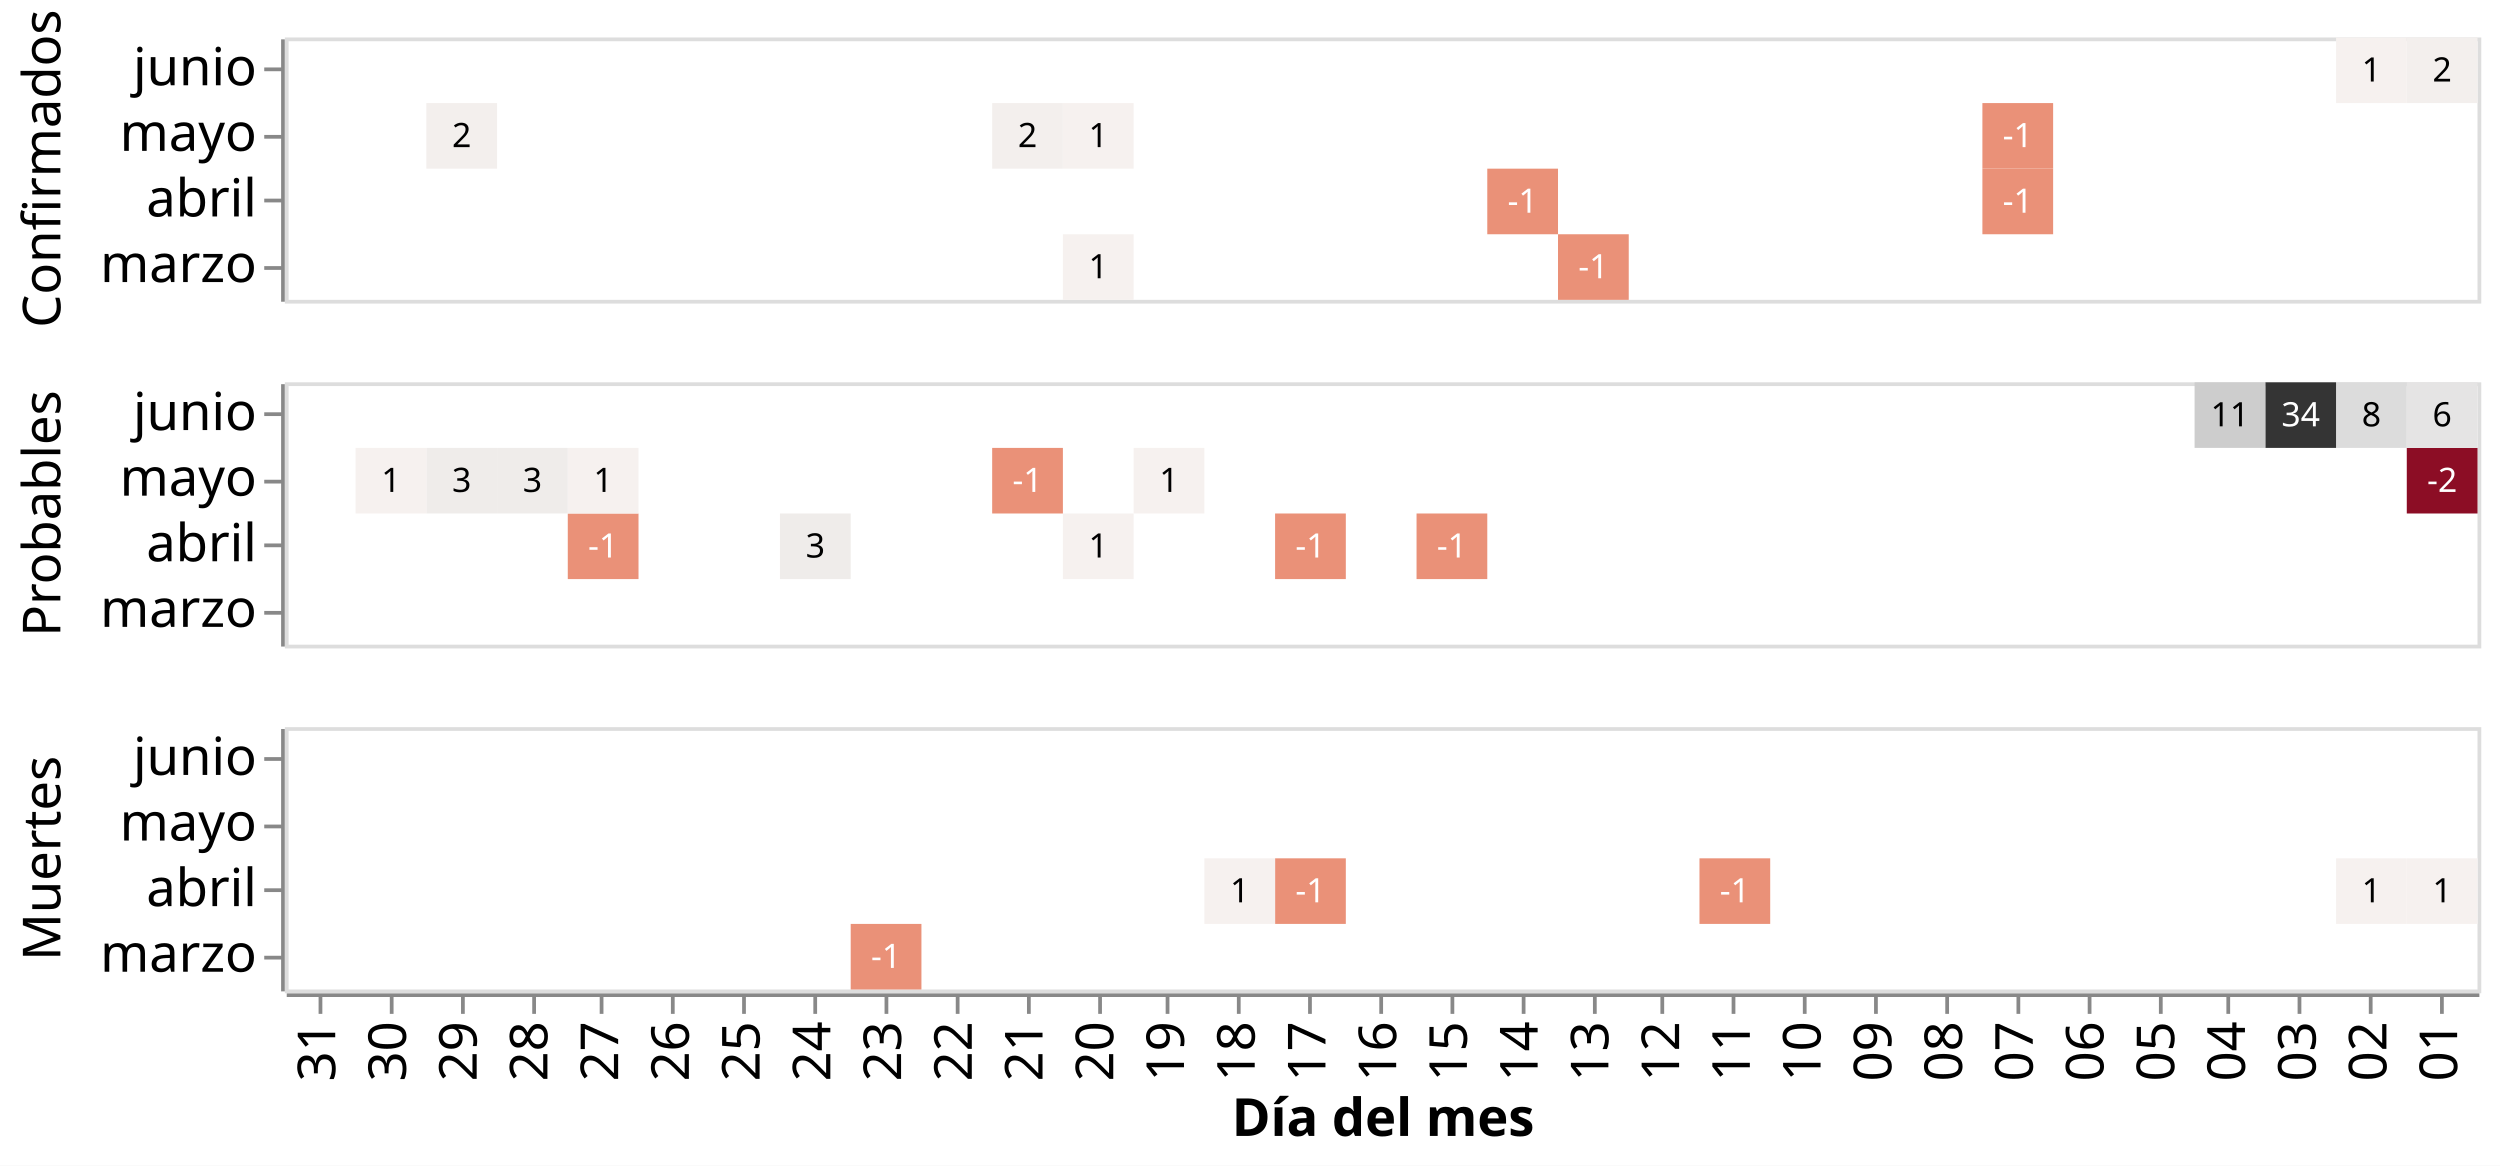
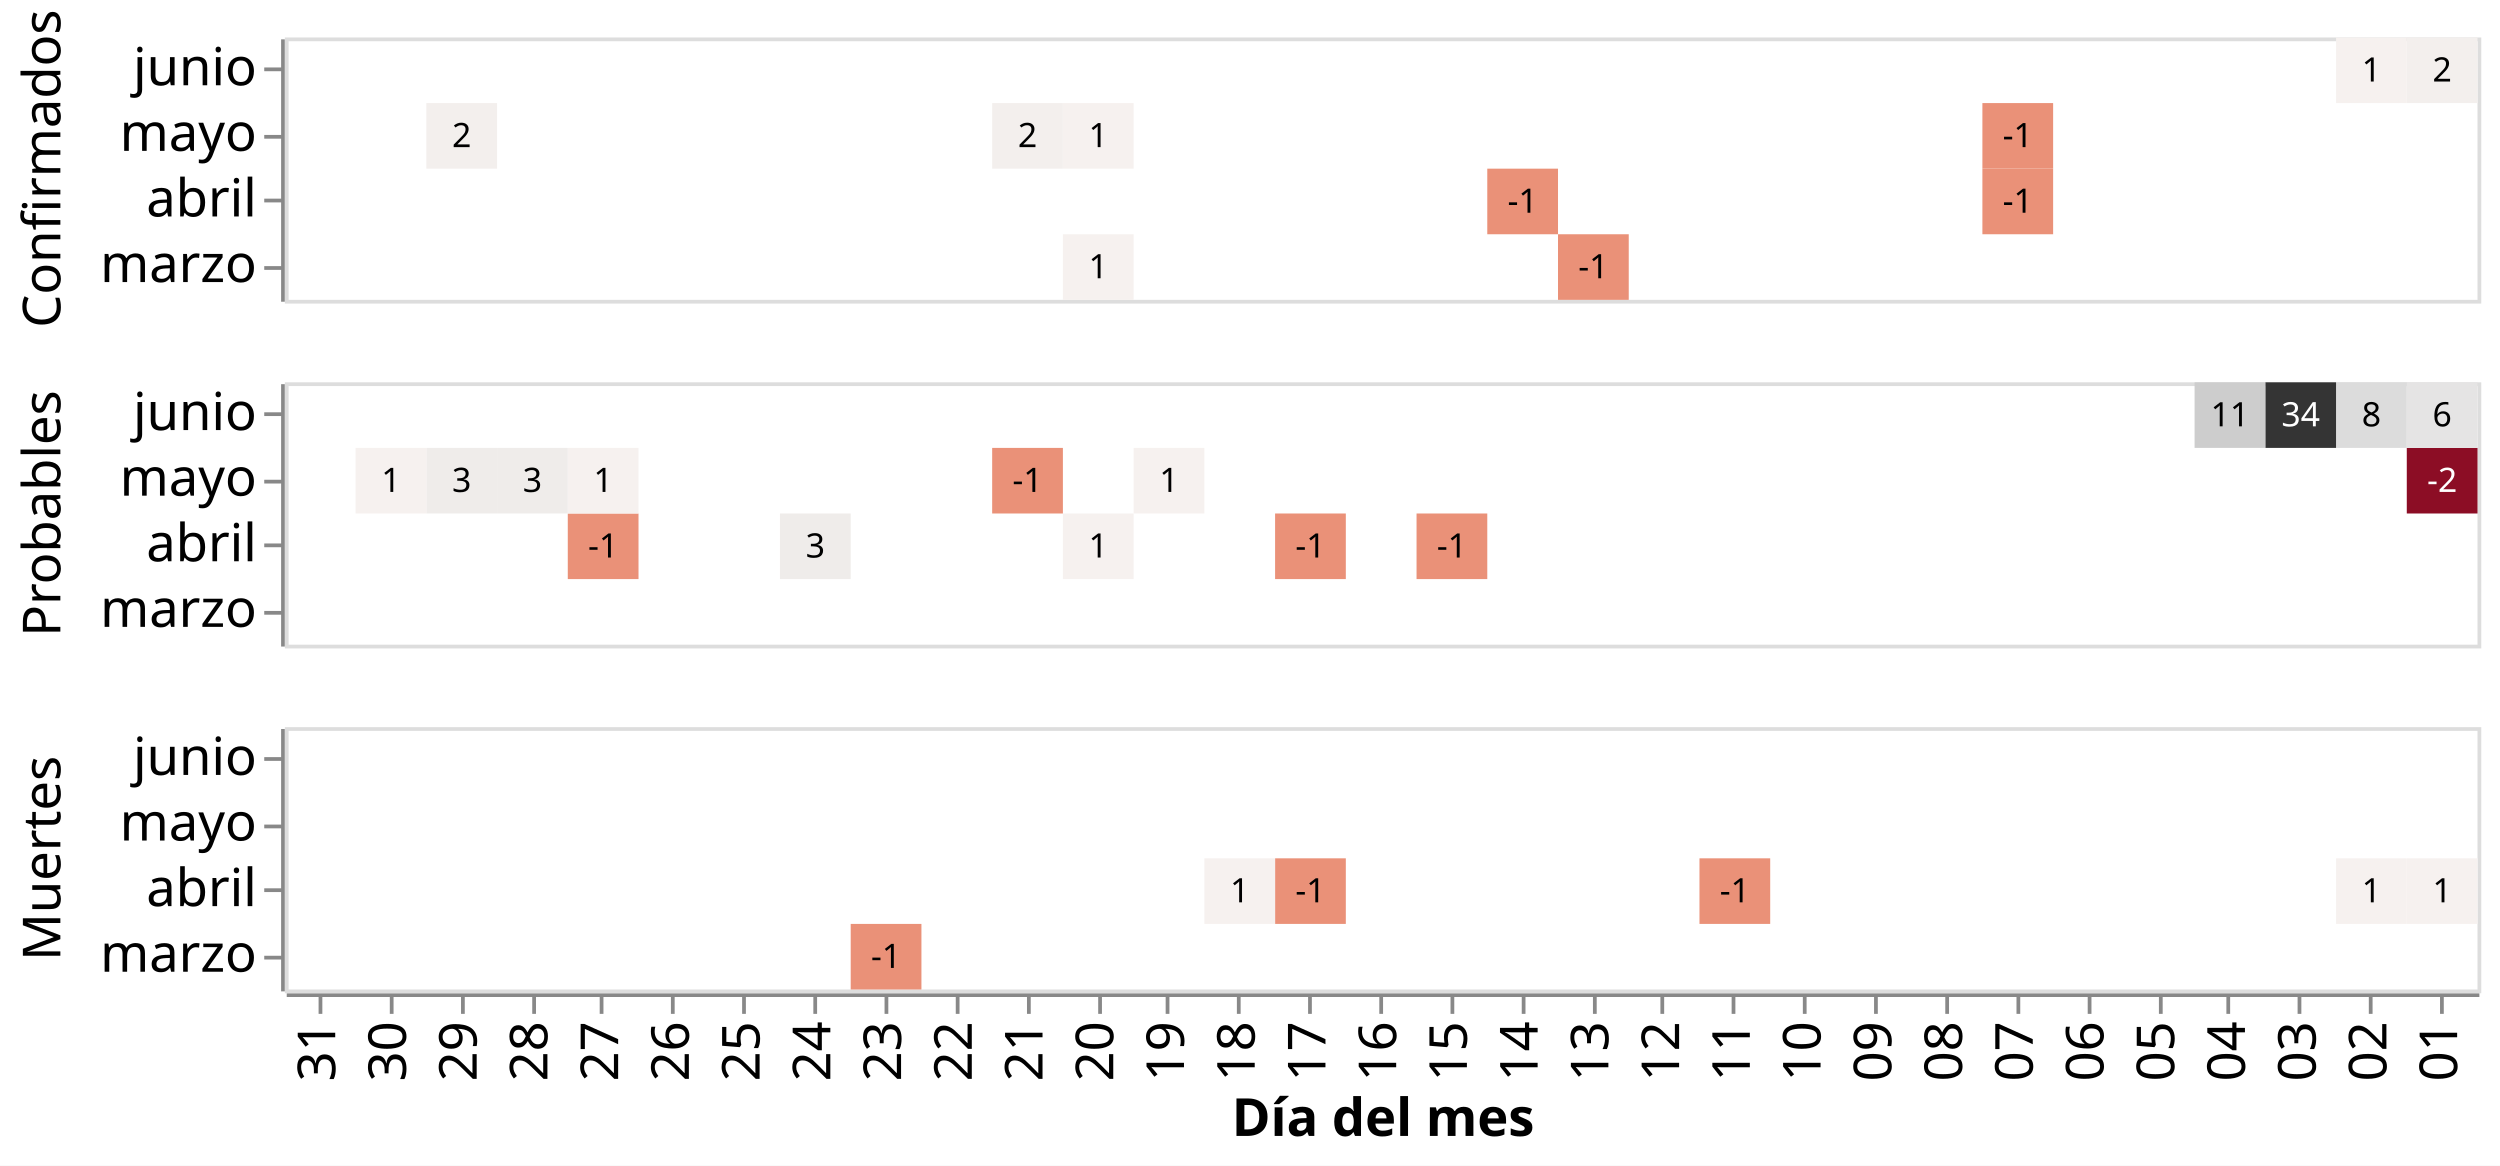
<svg xmlns="http://www.w3.org/2000/svg" class="marks" width="667" height="311" viewBox="0 0 667 311" version="1.1">
  <rect width="667" height="311" style="fill: white;" />
  <g transform="translate(76,10)">
    <g class="mark-group role-frame root">
      <g transform="translate(0,0)">
        <path class="background" d="M0,0h0v0h0Z" style="fill: none;" />
        <g>
          <g class="mark-group role-row-header row_header">
            <g transform="translate(-1,0)">
              <path class="background" d="M0,0h0v70h0Z" style="fill: none;" />
              <g>
                <g class="mark-group role-title">
                  <g transform="translate(-69.89648,35)">
                    <path class="background" d="M0,0h0v0h0Z" style="pointer-events: none; fill: none;" />
                    <g>
                      <g class="mark-text role-title-text" style="pointer-events: none;">
                        <text text-anchor="middle" transform="translate(0,0) rotate(-90) translate(0,11)" style="font-family: sans-serif; font-size: 14px; fill: #000; opacity: 1;">Confirmados</text>
                      </g>
                    </g>
                    <path class="foreground" d="" style="pointer-events: none; display: none; fill: none;" />
                  </g>
                </g>
                <g class="mark-group role-axis">
                  <g transform="translate(0.5,0.5)">
                    <path class="background" d="M0,0h0v0h0Z" style="pointer-events: none; fill: none;" />
                    <g>
                      <g class="mark-rule role-axis-tick" style="pointer-events: none;">
                        <line transform="translate(0,8)" x2="-5" y2="0" style="fill: none; stroke: #888; stroke-width: 1; opacity: 1;" />
                        <line transform="translate(0,26)" x2="-5" y2="0" style="fill: none; stroke: #888; stroke-width: 1; opacity: 1;" />
                        <line transform="translate(0,43)" x2="-5" y2="0" style="fill: none; stroke: #888; stroke-width: 1; opacity: 1;" />
                        <line transform="translate(0,61)" x2="-5" y2="0" style="fill: none; stroke: #888; stroke-width: 1; opacity: 1;" />
                      </g>
                      <g class="mark-text role-axis-label" style="pointer-events: none;">
                        <text text-anchor="end" transform="translate(-7,12.25)" style="font-family: sans-serif; font-size: 14px; fill: #000; opacity: 1;">junio</text>
                        <text text-anchor="end" transform="translate(-7,29.75)" style="font-family: sans-serif; font-size: 14px; fill: #000; opacity: 1;">mayo</text>
                        <text text-anchor="end" transform="translate(-7,47.25)" style="font-family: sans-serif; font-size: 14px; fill: #000; opacity: 1;">abril</text>
                        <text text-anchor="end" transform="translate(-7,64.75)" style="font-family: sans-serif; font-size: 14px; fill: #000; opacity: 1;">marzo</text>
                      </g>
                      <g class="mark-rule role-axis-domain" style="pointer-events: none;">
                        <line transform="translate(0,0)" x2="0" y2="70" style="fill: none; stroke: #888; stroke-width: 1; opacity: 1;" />
                      </g>
                    </g>
                    <path class="foreground" d="" style="pointer-events: none; display: none; fill: none;" />
                  </g>
                </g>
              </g>
              <path class="foreground" d="" style="display: none; fill: none;" />
            </g>
            <g transform="translate(-1,92)">
              <path class="background" d="M0,0h0v70h0Z" style="fill: none;" />
              <g>
                <g class="mark-group role-title">
                  <g transform="translate(-69.89648,35)">
                    <path class="background" d="M0,0h0v0h0Z" style="pointer-events: none; fill: none;" />
                    <g>
                      <g class="mark-text role-title-text" style="pointer-events: none;">
                        <text text-anchor="middle" transform="translate(0,0) rotate(-90) translate(0,11)" style="font-family: sans-serif; font-size: 14px; fill: #000; opacity: 1;">Probables</text>
                      </g>
                    </g>
                    <path class="foreground" d="" style="pointer-events: none; display: none; fill: none;" />
                  </g>
                </g>
                <g class="mark-group role-axis">
                  <g transform="translate(0.5,0.5)">
                    <path class="background" d="M0,0h0v0h0Z" style="pointer-events: none; fill: none;" />
                    <g>
                      <g class="mark-rule role-axis-tick" style="pointer-events: none;">
                        <line transform="translate(0,8)" x2="-5" y2="0" style="fill: none; stroke: #888; stroke-width: 1; opacity: 1;" />
                        <line transform="translate(0,26)" x2="-5" y2="0" style="fill: none; stroke: #888; stroke-width: 1; opacity: 1;" />
                        <line transform="translate(0,43)" x2="-5" y2="0" style="fill: none; stroke: #888; stroke-width: 1; opacity: 1;" />
                        <line transform="translate(0,61)" x2="-5" y2="0" style="fill: none; stroke: #888; stroke-width: 1; opacity: 1;" />
                      </g>
                      <g class="mark-text role-axis-label" style="pointer-events: none;">
                        <text text-anchor="end" transform="translate(-7,12.25)" style="font-family: sans-serif; font-size: 14px; fill: #000; opacity: 1;">junio</text>
                        <text text-anchor="end" transform="translate(-7,29.75)" style="font-family: sans-serif; font-size: 14px; fill: #000; opacity: 1;">mayo</text>
                        <text text-anchor="end" transform="translate(-7,47.25)" style="font-family: sans-serif; font-size: 14px; fill: #000; opacity: 1;">abril</text>
                        <text text-anchor="end" transform="translate(-7,64.75)" style="font-family: sans-serif; font-size: 14px; fill: #000; opacity: 1;">marzo</text>
                      </g>
                      <g class="mark-rule role-axis-domain" style="pointer-events: none;">
                        <line transform="translate(0,0)" x2="0" y2="70" style="fill: none; stroke: #888; stroke-width: 1; opacity: 1;" />
                      </g>
                    </g>
                    <path class="foreground" d="" style="pointer-events: none; display: none; fill: none;" />
                  </g>
                </g>
              </g>
              <path class="foreground" d="" style="display: none; fill: none;" />
            </g>
            <g transform="translate(-1,184)">
              <path class="background" d="M0,0h0v70h0Z" style="fill: none;" />
              <g>
                <g class="mark-group role-title">
                  <g transform="translate(-69.89648,35)">
                    <path class="background" d="M0,0h0v0h0Z" style="pointer-events: none; fill: none;" />
                    <g>
                      <g class="mark-text role-title-text" style="pointer-events: none;">
                        <text text-anchor="middle" transform="translate(0,0) rotate(-90) translate(0,11)" style="font-family: sans-serif; font-size: 14px; fill: #000; opacity: 1;">Muertes</text>
                      </g>
                    </g>
                    <path class="foreground" d="" style="pointer-events: none; display: none; fill: none;" />
                  </g>
                </g>
                <g class="mark-group role-axis">
                  <g transform="translate(0.5,0.5)">
                    <path class="background" d="M0,0h0v0h0Z" style="pointer-events: none; fill: none;" />
                    <g>
                      <g class="mark-rule role-axis-tick" style="pointer-events: none;">
                        <line transform="translate(0,8)" x2="-5" y2="0" style="fill: none; stroke: #888; stroke-width: 1; opacity: 1;" />
                        <line transform="translate(0,26)" x2="-5" y2="0" style="fill: none; stroke: #888; stroke-width: 1; opacity: 1;" />
                        <line transform="translate(0,43)" x2="-5" y2="0" style="fill: none; stroke: #888; stroke-width: 1; opacity: 1;" />
                        <line transform="translate(0,61)" x2="-5" y2="0" style="fill: none; stroke: #888; stroke-width: 1; opacity: 1;" />
                      </g>
                      <g class="mark-text role-axis-label" style="pointer-events: none;">
                        <text text-anchor="end" transform="translate(-7,12.25)" style="font-family: sans-serif; font-size: 14px; fill: #000; opacity: 1;">junio</text>
                        <text text-anchor="end" transform="translate(-7,29.75)" style="font-family: sans-serif; font-size: 14px; fill: #000; opacity: 1;">mayo</text>
                        <text text-anchor="end" transform="translate(-7,47.25)" style="font-family: sans-serif; font-size: 14px; fill: #000; opacity: 1;">abril</text>
                        <text text-anchor="end" transform="translate(-7,64.75)" style="font-family: sans-serif; font-size: 14px; fill: #000; opacity: 1;">marzo</text>
                      </g>
                      <g class="mark-rule role-axis-domain" style="pointer-events: none;">
                        <line transform="translate(0,0)" x2="0" y2="70" style="fill: none; stroke: #888; stroke-width: 1; opacity: 1;" />
                      </g>
                    </g>
                    <path class="foreground" d="" style="pointer-events: none; display: none; fill: none;" />
                  </g>
                </g>
              </g>
              <path class="foreground" d="" style="display: none; fill: none;" />
            </g>
          </g>
          <g class="mark-group role-column-footer column_footer">
            <g transform="translate(0,255)">
              <path class="background" d="M0,0h585v0h-585Z" style="fill: none;" />
              <g>
                <g class="mark-group role-axis">
                  <g transform="translate(0.5,0.5)">
                    <path class="background" d="M0,0h0v0h0Z" style="pointer-events: none; fill: none;" />
                    <g>
                      <g class="mark-rule role-axis-tick" style="pointer-events: none;">
                        <line transform="translate(9,0)" x2="0" y2="5" style="fill: none; stroke: #888; stroke-width: 1; opacity: 1;" />
                        <line transform="translate(28,0)" x2="0" y2="5" style="fill: none; stroke: #888; stroke-width: 1; opacity: 1;" />
                        <line transform="translate(47,0)" x2="0" y2="5" style="fill: none; stroke: #888; stroke-width: 1; opacity: 1;" />
                        <line transform="translate(66,0)" x2="0" y2="5" style="fill: none; stroke: #888; stroke-width: 1; opacity: 1;" />
                        <line transform="translate(84,0)" x2="0" y2="5" style="fill: none; stroke: #888; stroke-width: 1; opacity: 1;" />
                        <line transform="translate(103,0)" x2="0" y2="5" style="fill: none; stroke: #888; stroke-width: 1; opacity: 1;" />
                        <line transform="translate(122,0)" x2="0" y2="5" style="fill: none; stroke: #888; stroke-width: 1; opacity: 1;" />
                        <line transform="translate(141,0)" x2="0" y2="5" style="fill: none; stroke: #888; stroke-width: 1; opacity: 1;" />
                        <line transform="translate(160,0)" x2="0" y2="5" style="fill: none; stroke: #888; stroke-width: 1; opacity: 1;" />
                        <line transform="translate(179,0)" x2="0" y2="5" style="fill: none; stroke: #888; stroke-width: 1; opacity: 1;" />
                        <line transform="translate(198,0)" x2="0" y2="5" style="fill: none; stroke: #888; stroke-width: 1; opacity: 1;" />
                        <line transform="translate(217,0)" x2="0" y2="5" style="fill: none; stroke: #888; stroke-width: 1; opacity: 1;" />
                        <line transform="translate(235,0)" x2="0" y2="5" style="fill: none; stroke: #888; stroke-width: 1; opacity: 1;" />
                        <line transform="translate(254,0)" x2="0" y2="5" style="fill: none; stroke: #888; stroke-width: 1; opacity: 1;" />
                        <line transform="translate(273,0)" x2="0" y2="5" style="fill: none; stroke: #888; stroke-width: 1; opacity: 1;" />
                        <line transform="translate(292,0)" x2="0" y2="5" style="fill: none; stroke: #888; stroke-width: 1; opacity: 1;" />
                        <line transform="translate(311,0)" x2="0" y2="5" style="fill: none; stroke: #888; stroke-width: 1; opacity: 1;" />
                        <line transform="translate(330,0)" x2="0" y2="5" style="fill: none; stroke: #888; stroke-width: 1; opacity: 1;" />
                        <line transform="translate(349,0)" x2="0" y2="5" style="fill: none; stroke: #888; stroke-width: 1; opacity: 1;" />
                        <line transform="translate(367,0)" x2="0" y2="5" style="fill: none; stroke: #888; stroke-width: 1; opacity: 1;" />
                        <line transform="translate(386,0)" x2="0" y2="5" style="fill: none; stroke: #888; stroke-width: 1; opacity: 1;" />
                        <line transform="translate(405,0)" x2="0" y2="5" style="fill: none; stroke: #888; stroke-width: 1; opacity: 1;" />
                        <line transform="translate(424,0)" x2="0" y2="5" style="fill: none; stroke: #888; stroke-width: 1; opacity: 1;" />
                        <line transform="translate(443,0)" x2="0" y2="5" style="fill: none; stroke: #888; stroke-width: 1; opacity: 1;" />
                        <line transform="translate(462,0)" x2="0" y2="5" style="fill: none; stroke: #888; stroke-width: 1; opacity: 1;" />
                        <line transform="translate(481,0)" x2="0" y2="5" style="fill: none; stroke: #888; stroke-width: 1; opacity: 1;" />
                        <line transform="translate(500,0)" x2="0" y2="5" style="fill: none; stroke: #888; stroke-width: 1; opacity: 1;" />
                        <line transform="translate(518,0)" x2="0" y2="5" style="fill: none; stroke: #888; stroke-width: 1; opacity: 1;" />
                        <line transform="translate(537,0)" x2="0" y2="5" style="fill: none; stroke: #888; stroke-width: 1; opacity: 1;" />
                        <line transform="translate(556,0)" x2="0" y2="5" style="fill: none; stroke: #888; stroke-width: 1; opacity: 1;" />
                        <line transform="translate(575,0)" x2="0" y2="5" style="fill: none; stroke: #888; stroke-width: 1; opacity: 1;" />
                      </g>
                      <g class="mark-text role-axis-label" style="pointer-events: none;">
                        <text text-anchor="end" transform="translate(8.935484,7) rotate(270) translate(0,4)" style="font-family: sans-serif; font-size: 14px; fill: #000; opacity: 1;">31</text>
                        <text text-anchor="end" transform="translate(27.80645,7) rotate(270) translate(0,4)" style="font-family: sans-serif; font-size: 14px; fill: #000; opacity: 1;">30</text>
                        <text text-anchor="end" transform="translate(46.67742,7) rotate(270) translate(0,4)" style="font-family: sans-serif; font-size: 14px; fill: #000; opacity: 1;">29</text>
                        <text text-anchor="end" transform="translate(65.54839,7) rotate(270) translate(0,4)" style="font-family: sans-serif; font-size: 14px; fill: #000; opacity: 1;">28</text>
                        <text text-anchor="end" transform="translate(84.41935,7) rotate(270) translate(0,4)" style="font-family: sans-serif; font-size: 14px; fill: #000; opacity: 1;">27</text>
                        <text text-anchor="end" transform="translate(103.2903,7) rotate(270) translate(0,4)" style="font-family: sans-serif; font-size: 14px; fill: #000; opacity: 1;">26</text>
                        <text text-anchor="end" transform="translate(122.1613,7) rotate(270) translate(0,4)" style="font-family: sans-serif; font-size: 14px; fill: #000; opacity: 1;">25</text>
                        <text text-anchor="end" transform="translate(141.0323,7) rotate(270) translate(0,4)" style="font-family: sans-serif; font-size: 14px; fill: #000; opacity: 1;">24</text>
                        <text text-anchor="end" transform="translate(159.9032,7) rotate(270) translate(0,4)" style="font-family: sans-serif; font-size: 14px; fill: #000; opacity: 1;">23</text>
                        <text text-anchor="end" transform="translate(178.7742,7) rotate(270) translate(0,4)" style="font-family: sans-serif; font-size: 14px; fill: #000; opacity: 1;">22</text>
                        <text text-anchor="end" transform="translate(197.6452,7) rotate(270) translate(0,4)" style="font-family: sans-serif; font-size: 14px; fill: #000; opacity: 1;">21</text>
                        <text text-anchor="end" transform="translate(216.5161,7) rotate(270) translate(0,4)" style="font-family: sans-serif; font-size: 14px; fill: #000; opacity: 1;">20</text>
                        <text text-anchor="end" transform="translate(235.3871,7) rotate(270) translate(0,4)" style="font-family: sans-serif; font-size: 14px; fill: #000; opacity: 1;">19</text>
                        <text text-anchor="end" transform="translate(254.2581,7) rotate(270) translate(0,4)" style="font-family: sans-serif; font-size: 14px; fill: #000; opacity: 1;">18</text>
                        <text text-anchor="end" transform="translate(273.129,7) rotate(270) translate(0,4)" style="font-family: sans-serif; font-size: 14px; fill: #000; opacity: 1;">17</text>
                        <text text-anchor="end" transform="translate(292,7) rotate(270) translate(0,4)" style="font-family: sans-serif; font-size: 14px; fill: #000; opacity: 1;">16</text>
                        <text text-anchor="end" transform="translate(310.871,7) rotate(270) translate(0,4)" style="font-family: sans-serif; font-size: 14px; fill: #000; opacity: 1;">15</text>
                        <text text-anchor="end" transform="translate(329.7419,7) rotate(270) translate(0,4)" style="font-family: sans-serif; font-size: 14px; fill: #000; opacity: 1;">14</text>
                        <text text-anchor="end" transform="translate(348.6129,7) rotate(270) translate(0,4)" style="font-family: sans-serif; font-size: 14px; fill: #000; opacity: 1;">13</text>
                        <text text-anchor="end" transform="translate(367.4839,7) rotate(270) translate(0,4)" style="font-family: sans-serif; font-size: 14px; fill: #000; opacity: 1;">12</text>
                        <text text-anchor="end" transform="translate(386.3548,7) rotate(270) translate(0,4)" style="font-family: sans-serif; font-size: 14px; fill: #000; opacity: 1;">11</text>
                        <text text-anchor="end" transform="translate(405.2258,7) rotate(270) translate(0,4)" style="font-family: sans-serif; font-size: 14px; fill: #000; opacity: 1;">10</text>
                        <text text-anchor="end" transform="translate(424.0968,7) rotate(270) translate(0,4)" style="font-family: sans-serif; font-size: 14px; fill: #000; opacity: 1;">09</text>
                        <text text-anchor="end" transform="translate(442.9677,7) rotate(270) translate(0,4)" style="font-family: sans-serif; font-size: 14px; fill: #000; opacity: 1;">08</text>
                        <text text-anchor="end" transform="translate(461.8387,7) rotate(270) translate(0,4)" style="font-family: sans-serif; font-size: 14px; fill: #000; opacity: 1;">07</text>
                        <text text-anchor="end" transform="translate(480.7097,7) rotate(270) translate(0,4)" style="font-family: sans-serif; font-size: 14px; fill: #000; opacity: 1;">06</text>
                        <text text-anchor="end" transform="translate(499.5806,7) rotate(270) translate(0,4)" style="font-family: sans-serif; font-size: 14px; fill: #000; opacity: 1;">05</text>
                        <text text-anchor="end" transform="translate(518.4516,7) rotate(270) translate(0,4)" style="font-family: sans-serif; font-size: 14px; fill: #000; opacity: 1;">04</text>
                        <text text-anchor="end" transform="translate(537.3226,7) rotate(270) translate(0,4)" style="font-family: sans-serif; font-size: 14px; fill: #000; opacity: 1;">03</text>
                        <text text-anchor="end" transform="translate(556.1935,7) rotate(270) translate(0,4)" style="font-family: sans-serif; font-size: 14px; fill: #000; opacity: 1;">02</text>
                        <text text-anchor="end" transform="translate(575.0645,7) rotate(270) translate(0,4)" style="font-family: sans-serif; font-size: 14px; fill: #000; opacity: 1;">01</text>
                      </g>
                      <g class="mark-rule role-axis-domain" style="pointer-events: none;">
                        <line transform="translate(0,0)" x2="585" y2="0" style="fill: none; stroke: #888; stroke-width: 1; opacity: 1;" />
                      </g>
                      <g class="mark-text role-axis-title" style="pointer-events: none;">
                        <text text-anchor="middle" transform="translate(292.5,37.57227)" style="font-family: sans-serif; font-size: 14px; font-weight: bold; fill: #000; opacity: 1;">Día del mes</text>
                      </g>
                    </g>
                    <path class="foreground" d="" style="pointer-events: none; display: none; fill: none;" />
                  </g>
                </g>
              </g>
              <path class="foreground" d="" style="display: none; fill: none;" />
            </g>
          </g>
          <g class="mark-group role-scope cell">
            <g transform="translate(0,0)">
              <path class="background" d="M0.5,0.5h585v70h-585Z" style="fill: none; stroke: #ddd;" />
              <g>
                <g class="mark-rect role-mark child_layer_0_marks">
                  <path d="M339.677,52.5h18.871v17.5h-18.871Z" style="fill: rgb(234, 145, 120);" />
                  <path d="M207.581,52.5h18.871v17.5h-18.871Z" style="fill: rgb(246, 241, 239);" />
                  <path d="M452.903,35h18.871v17.5h-18.871Z" style="fill: rgb(234, 145, 120);" />
                  <path d="M320.806,35h18.871v17.5h-18.871Z" style="fill: rgb(234, 145, 120);" />
                  <path d="M452.903,17.5h18.871v17.5h-18.871Z" style="fill: rgb(234, 145, 120);" />
                  <path d="M207.581,17.5h18.871v17.5h-18.871Z" style="fill: rgb(246, 241, 239);" />
                  <path d="M188.71,17.5h18.871v17.5h-18.871Z" style="fill: rgb(243, 239, 237);" />
                  <path d="M37.742,17.5h18.871v17.5h-18.871Z" style="fill: rgb(243, 239, 237);" />
                  <path d="M566.129,0h18.871v17.5h-18.871Z" style="fill: rgb(243, 239, 237);" />
                  <path d="M547.258,0h18.871v17.5h-18.871Z" style="fill: rgb(246, 241, 239);" />
                </g>
                <g class="mark-text role-mark child_layer_1_marks">
-                   <text text-anchor="middle" transform="translate(349.1129,64.25)" style="font-family: sans-serif; font-size: 9px; fill: white;">-1</text>
+                   <text text-anchor="middle" transform="translate(349.1129,64.25)" style="font-family: sans-serif; font-size: 9px; fill: black;">-1</text>
                  <text text-anchor="middle" transform="translate(217.0161,64.25)" style="font-family: sans-serif; font-size: 9px; fill: black;">1</text>
-                   <text text-anchor="middle" transform="translate(462.3387,46.75)" style="font-family: sans-serif; font-size: 9px; fill: white;">-1</text>
-                   <text text-anchor="middle" transform="translate(330.2419,46.75)" style="font-family: sans-serif; font-size: 9px; fill: white;">-1</text>
-                   <text text-anchor="middle" transform="translate(462.3387,29.25)" style="font-family: sans-serif; font-size: 9px; fill: white;">-1</text>
+                   <text text-anchor="middle" transform="translate(462.3387,46.75)" style="font-family: sans-serif; font-size: 9px; fill: black;">-1</text>
+                   <text text-anchor="middle" transform="translate(330.2419,46.75)" style="font-family: sans-serif; font-size: 9px; fill: black;">-1</text>
+                   <text text-anchor="middle" transform="translate(462.3387,29.25)" style="font-family: sans-serif; font-size: 9px; fill: black;">-1</text>
                  <text text-anchor="middle" transform="translate(217.0161,29.25)" style="font-family: sans-serif; font-size: 9px; fill: black;">1</text>
                  <text text-anchor="middle" transform="translate(198.1452,29.25)" style="font-family: sans-serif; font-size: 9px; fill: black;">2</text>
                  <text text-anchor="middle" transform="translate(47.17742,29.25)" style="font-family: sans-serif; font-size: 9px; fill: black;">2</text>
                  <text text-anchor="middle" transform="translate(575.5645,11.75)" style="font-family: sans-serif; font-size: 9px; fill: black;">2</text>
                  <text text-anchor="middle" transform="translate(556.6935,11.75)" style="font-family: sans-serif; font-size: 9px; fill: black;">1</text>
                </g>
              </g>
              <path class="foreground" d="" style="display: none; fill: none;" />
            </g>
            <g transform="translate(0,92)">
              <path class="background" d="M0.5,0.5h585v70h-585Z" style="fill: none; stroke: #ddd;" />
              <g>
                <g class="mark-rect role-mark child_layer_0_marks">
                  <path d="M301.935,35h18.871v17.5h-18.871Z" style="fill: rgb(234, 145, 120);" />
                  <path d="M264.194,35h18.871v17.5h-18.871Z" style="fill: rgb(234, 145, 120);" />
                  <path d="M207.581,35h18.871v17.5h-18.871Z" style="fill: rgb(246, 241, 239);" />
                  <path d="M132.097,35h18.871v17.5h-18.871Z" style="fill: rgb(239, 236, 234);" />
                  <path d="M75.484,35h18.871v17.5h-18.871Z" style="fill: rgb(234, 145, 120);" />
                  <path d="M566.129,17.5h18.871v17.5h-18.871Z" style="fill: rgb(140, 13, 37);" />
                  <path d="M226.452,17.5h18.871v17.5h-18.871Z" style="fill: rgb(246, 241, 239);" />
                  <path d="M188.71,17.5h18.871v17.5h-18.871Z" style="fill: rgb(234, 145, 120);" />
                  <path d="M75.484,17.5h18.871v17.5h-18.871Z" style="fill: rgb(246, 241, 239);" />
                  <path d="M56.613,17.5h18.871v17.5h-18.871Z" style="fill: rgb(239, 236, 234);" />
                  <path d="M37.742,17.5h18.871v17.5h-18.871Z" style="fill: rgb(239, 236, 234);" />
                  <path d="M18.871,17.5h18.871v17.5h-18.871Z" style="fill: rgb(246, 241, 239);" />
                  <path d="M566.129,0h18.871v17.5h-18.871Z" style="fill: rgb(229, 228, 228);" />
                  <path d="M547.258,0h18.871v17.5h-18.871Z" style="fill: rgb(220, 220, 220);" />
                  <path d="M528.387,0h18.871v17.5h-18.871Z" style="fill: rgb(52, 52, 52);" />
                  <path d="M509.516,0h18.871v17.5h-18.871Z" style="fill: rgb(205, 205, 205);" />
                </g>
                <g class="mark-text role-mark child_layer_1_marks">
-                   <text text-anchor="middle" transform="translate(311.371,46.75)" style="font-family: sans-serif; font-size: 9px; fill: white;">-1</text>
-                   <text text-anchor="middle" transform="translate(273.629,46.75)" style="font-family: sans-serif; font-size: 9px; fill: white;">-1</text>
+                   <text text-anchor="middle" transform="translate(311.371,46.75)" style="font-family: sans-serif; font-size: 9px; fill: black;">-1</text>
+                   <text text-anchor="middle" transform="translate(273.629,46.75)" style="font-family: sans-serif; font-size: 9px; fill: black;">-1</text>
                  <text text-anchor="middle" transform="translate(217.0161,46.75)" style="font-family: sans-serif; font-size: 9px; fill: black;">1</text>
                  <text text-anchor="middle" transform="translate(141.5323,46.75)" style="font-family: sans-serif; font-size: 9px; fill: black;">3</text>
-                   <text text-anchor="middle" transform="translate(84.91935,46.75)" style="font-family: sans-serif; font-size: 9px; fill: white;">-1</text>
+                   <text text-anchor="middle" transform="translate(84.91935,46.75)" style="font-family: sans-serif; font-size: 9px; fill: black;">-1</text>
                  <text text-anchor="middle" transform="translate(575.5645,29.25)" style="font-family: sans-serif; font-size: 9px; fill: white;">-2</text>
                  <text text-anchor="middle" transform="translate(235.8871,29.25)" style="font-family: sans-serif; font-size: 9px; fill: black;">1</text>
-                   <text text-anchor="middle" transform="translate(198.1452,29.25)" style="font-family: sans-serif; font-size: 9px; fill: white;">-1</text>
+                   <text text-anchor="middle" transform="translate(198.1452,29.25)" style="font-family: sans-serif; font-size: 9px; fill: black;">-1</text>
                  <text text-anchor="middle" transform="translate(84.91935,29.25)" style="font-family: sans-serif; font-size: 9px; fill: black;">1</text>
                  <text text-anchor="middle" transform="translate(66.04839,29.25)" style="font-family: sans-serif; font-size: 9px; fill: black;">3</text>
                  <text text-anchor="middle" transform="translate(47.17742,29.25)" style="font-family: sans-serif; font-size: 9px; fill: black;">3</text>
                  <text text-anchor="middle" transform="translate(28.30645,29.25)" style="font-family: sans-serif; font-size: 9px; fill: black;">1</text>
                  <text text-anchor="middle" transform="translate(575.5645,11.75)" style="font-family: sans-serif; font-size: 9px; fill: black;">6</text>
                  <text text-anchor="middle" transform="translate(556.6935,11.75)" style="font-family: sans-serif; font-size: 9px; fill: black;">8</text>
                  <text text-anchor="middle" transform="translate(537.8226,11.75)" style="font-family: sans-serif; font-size: 9px; fill: white;">34</text>
                  <text text-anchor="middle" transform="translate(518.9516,11.75)" style="font-family: sans-serif; font-size: 9px; fill: black;">11</text>
                </g>
              </g>
              <path class="foreground" d="" style="display: none; fill: none;" />
            </g>
            <g transform="translate(0,184)">
              <path class="background" d="M0.5,0.5h585v70h-585Z" style="fill: none; stroke: #ddd;" />
              <g>
                <g class="mark-rect role-mark child_layer_0_marks">
                  <path d="M150.968,52.5h18.871v17.5h-18.871Z" style="fill: rgb(234, 145, 120);" />
                  <path d="M566.129,35h18.871v17.5h-18.871Z" style="fill: rgb(246, 241, 239);" />
                  <path d="M547.258,35h18.871v17.5h-18.871Z" style="fill: rgb(246, 241, 239);" />
                  <path d="M377.419,35h18.871v17.5h-18.871Z" style="fill: rgb(234, 145, 120);" />
                  <path d="M264.194,35h18.871v17.5h-18.871Z" style="fill: rgb(234, 145, 120);" />
                  <path d="M245.323,35h18.871v17.5h-18.871Z" style="fill: rgb(246, 241, 239);" />
                </g>
                <g class="mark-text role-mark child_layer_1_marks">
-                   <text text-anchor="middle" transform="translate(160.4032,64.25)" style="font-family: sans-serif; font-size: 9px; fill: white;">-1</text>
+                   <text text-anchor="middle" transform="translate(160.4032,64.25)" style="font-family: sans-serif; font-size: 9px; fill: black;">-1</text>
                  <text text-anchor="middle" transform="translate(575.5645,46.75)" style="font-family: sans-serif; font-size: 9px; fill: black;">1</text>
                  <text text-anchor="middle" transform="translate(556.6935,46.75)" style="font-family: sans-serif; font-size: 9px; fill: black;">1</text>
-                   <text text-anchor="middle" transform="translate(386.8548,46.75)" style="font-family: sans-serif; font-size: 9px; fill: white;">-1</text>
-                   <text text-anchor="middle" transform="translate(273.629,46.75)" style="font-family: sans-serif; font-size: 9px; fill: white;">-1</text>
+                   <text text-anchor="middle" transform="translate(386.8548,46.75)" style="font-family: sans-serif; font-size: 9px; fill: black;">-1</text>
+                   <text text-anchor="middle" transform="translate(273.629,46.75)" style="font-family: sans-serif; font-size: 9px; fill: black;">-1</text>
                  <text text-anchor="middle" transform="translate(254.7581,46.75)" style="font-family: sans-serif; font-size: 9px; fill: black;">1</text>
                </g>
              </g>
              <path class="foreground" d="" style="display: none; fill: none;" />
            </g>
          </g>
        </g>
        <path class="foreground" d="" style="display: none; fill: none;" />
      </g>
    </g>
  </g>
</svg>
